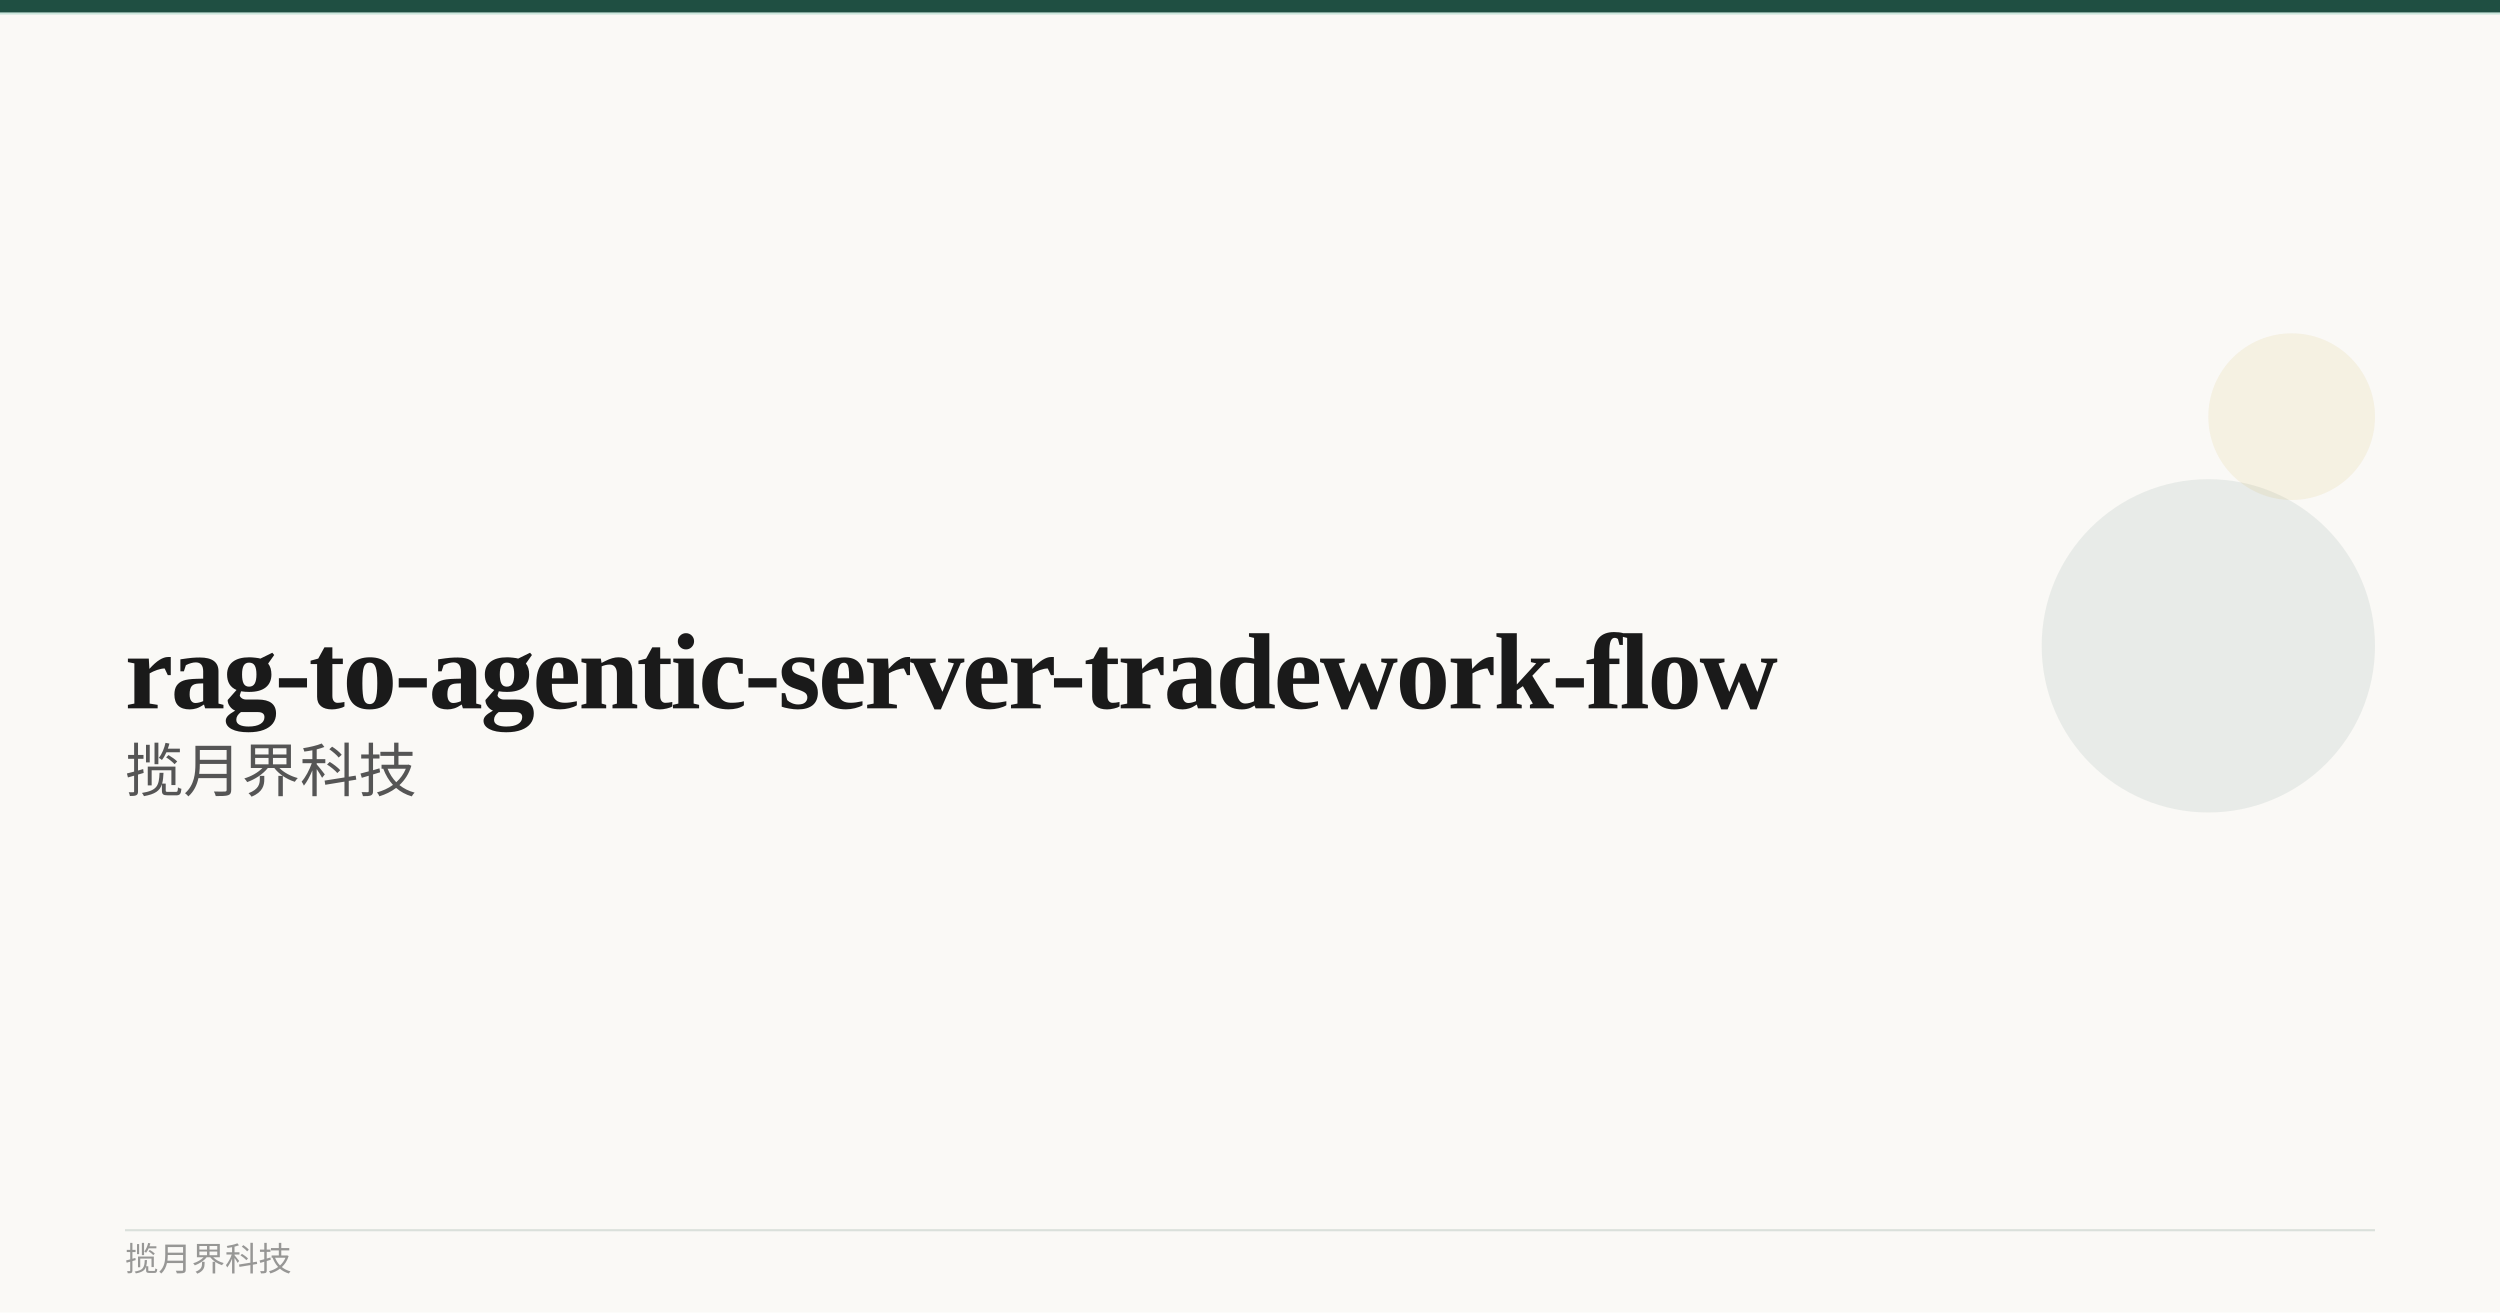
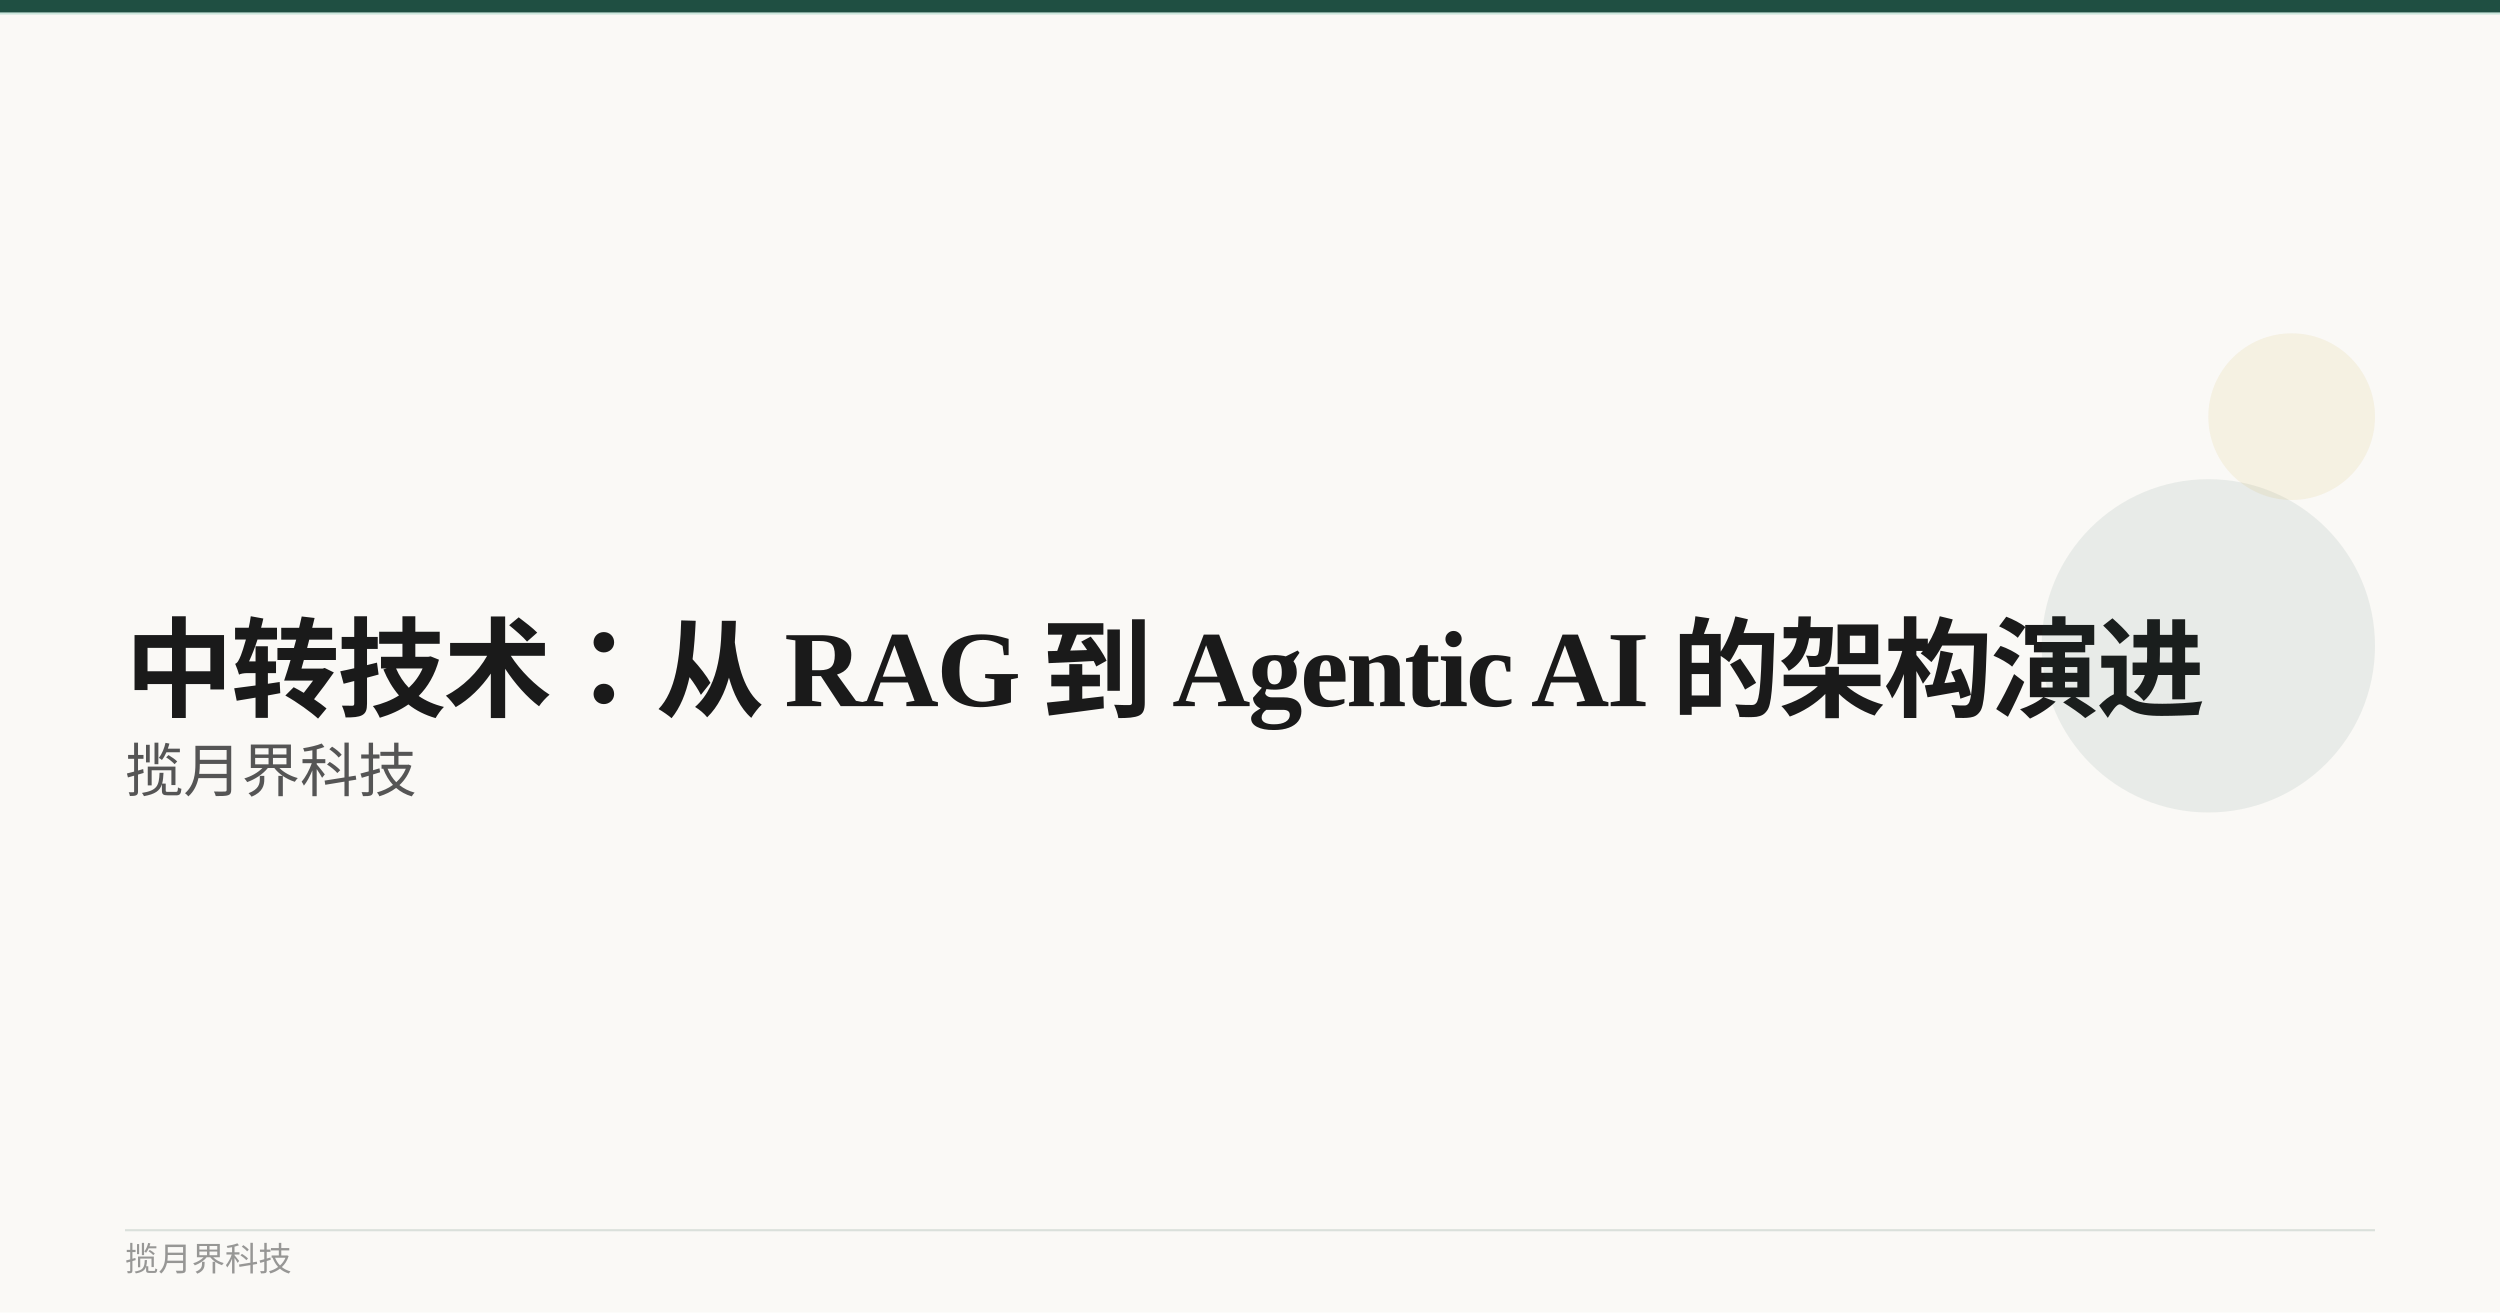
<svg xmlns="http://www.w3.org/2000/svg" width="1200" height="630" viewBox="0 0 1200 630">
  <rect width="1200" height="630" fill="#faf9f6" />
  <rect y="0" width="1200" height="6" fill="#1f4f42" />
  <rect y="6" width="1200" height="1" fill="#5ab89e" opacity="0.3" />
-   <text x="60" y="340" font-family="Georgia, 'Times New Roman', serif" font-size="52" font-weight="900" fill="#1a1a1a" letter-spacing="-0.02em">rag-to-agentic-server-tradework-flow</text>
+   <text x="60" y="340" font-family="Georgia, 'Times New Roman', serif" font-size="52" font-weight="900" fill="#1a1a1a" letter-spacing="-0.02em">中转技术：从 RAG 到 Agentic AI 的架构演进</text>
  <text x="60" y="380" font-family="system-ui, -apple-system, sans-serif" font-size="28" fill="#555">揽月界科技</text>
  <circle cx="1060" cy="310" r="80" fill="#1f4f42" opacity="0.08" />
  <circle cx="1100" cy="200" r="40" fill="#c9a227" opacity="0.1" />
  <rect x="60" y="590" width="1080" height="1" fill="#1f4f42" opacity="0.15" />
  <text x="60" y="610" font-family="system-ui, sans-serif" font-size="16" fill="#555" opacity="0.6">揽月界科技</text>
</svg>
